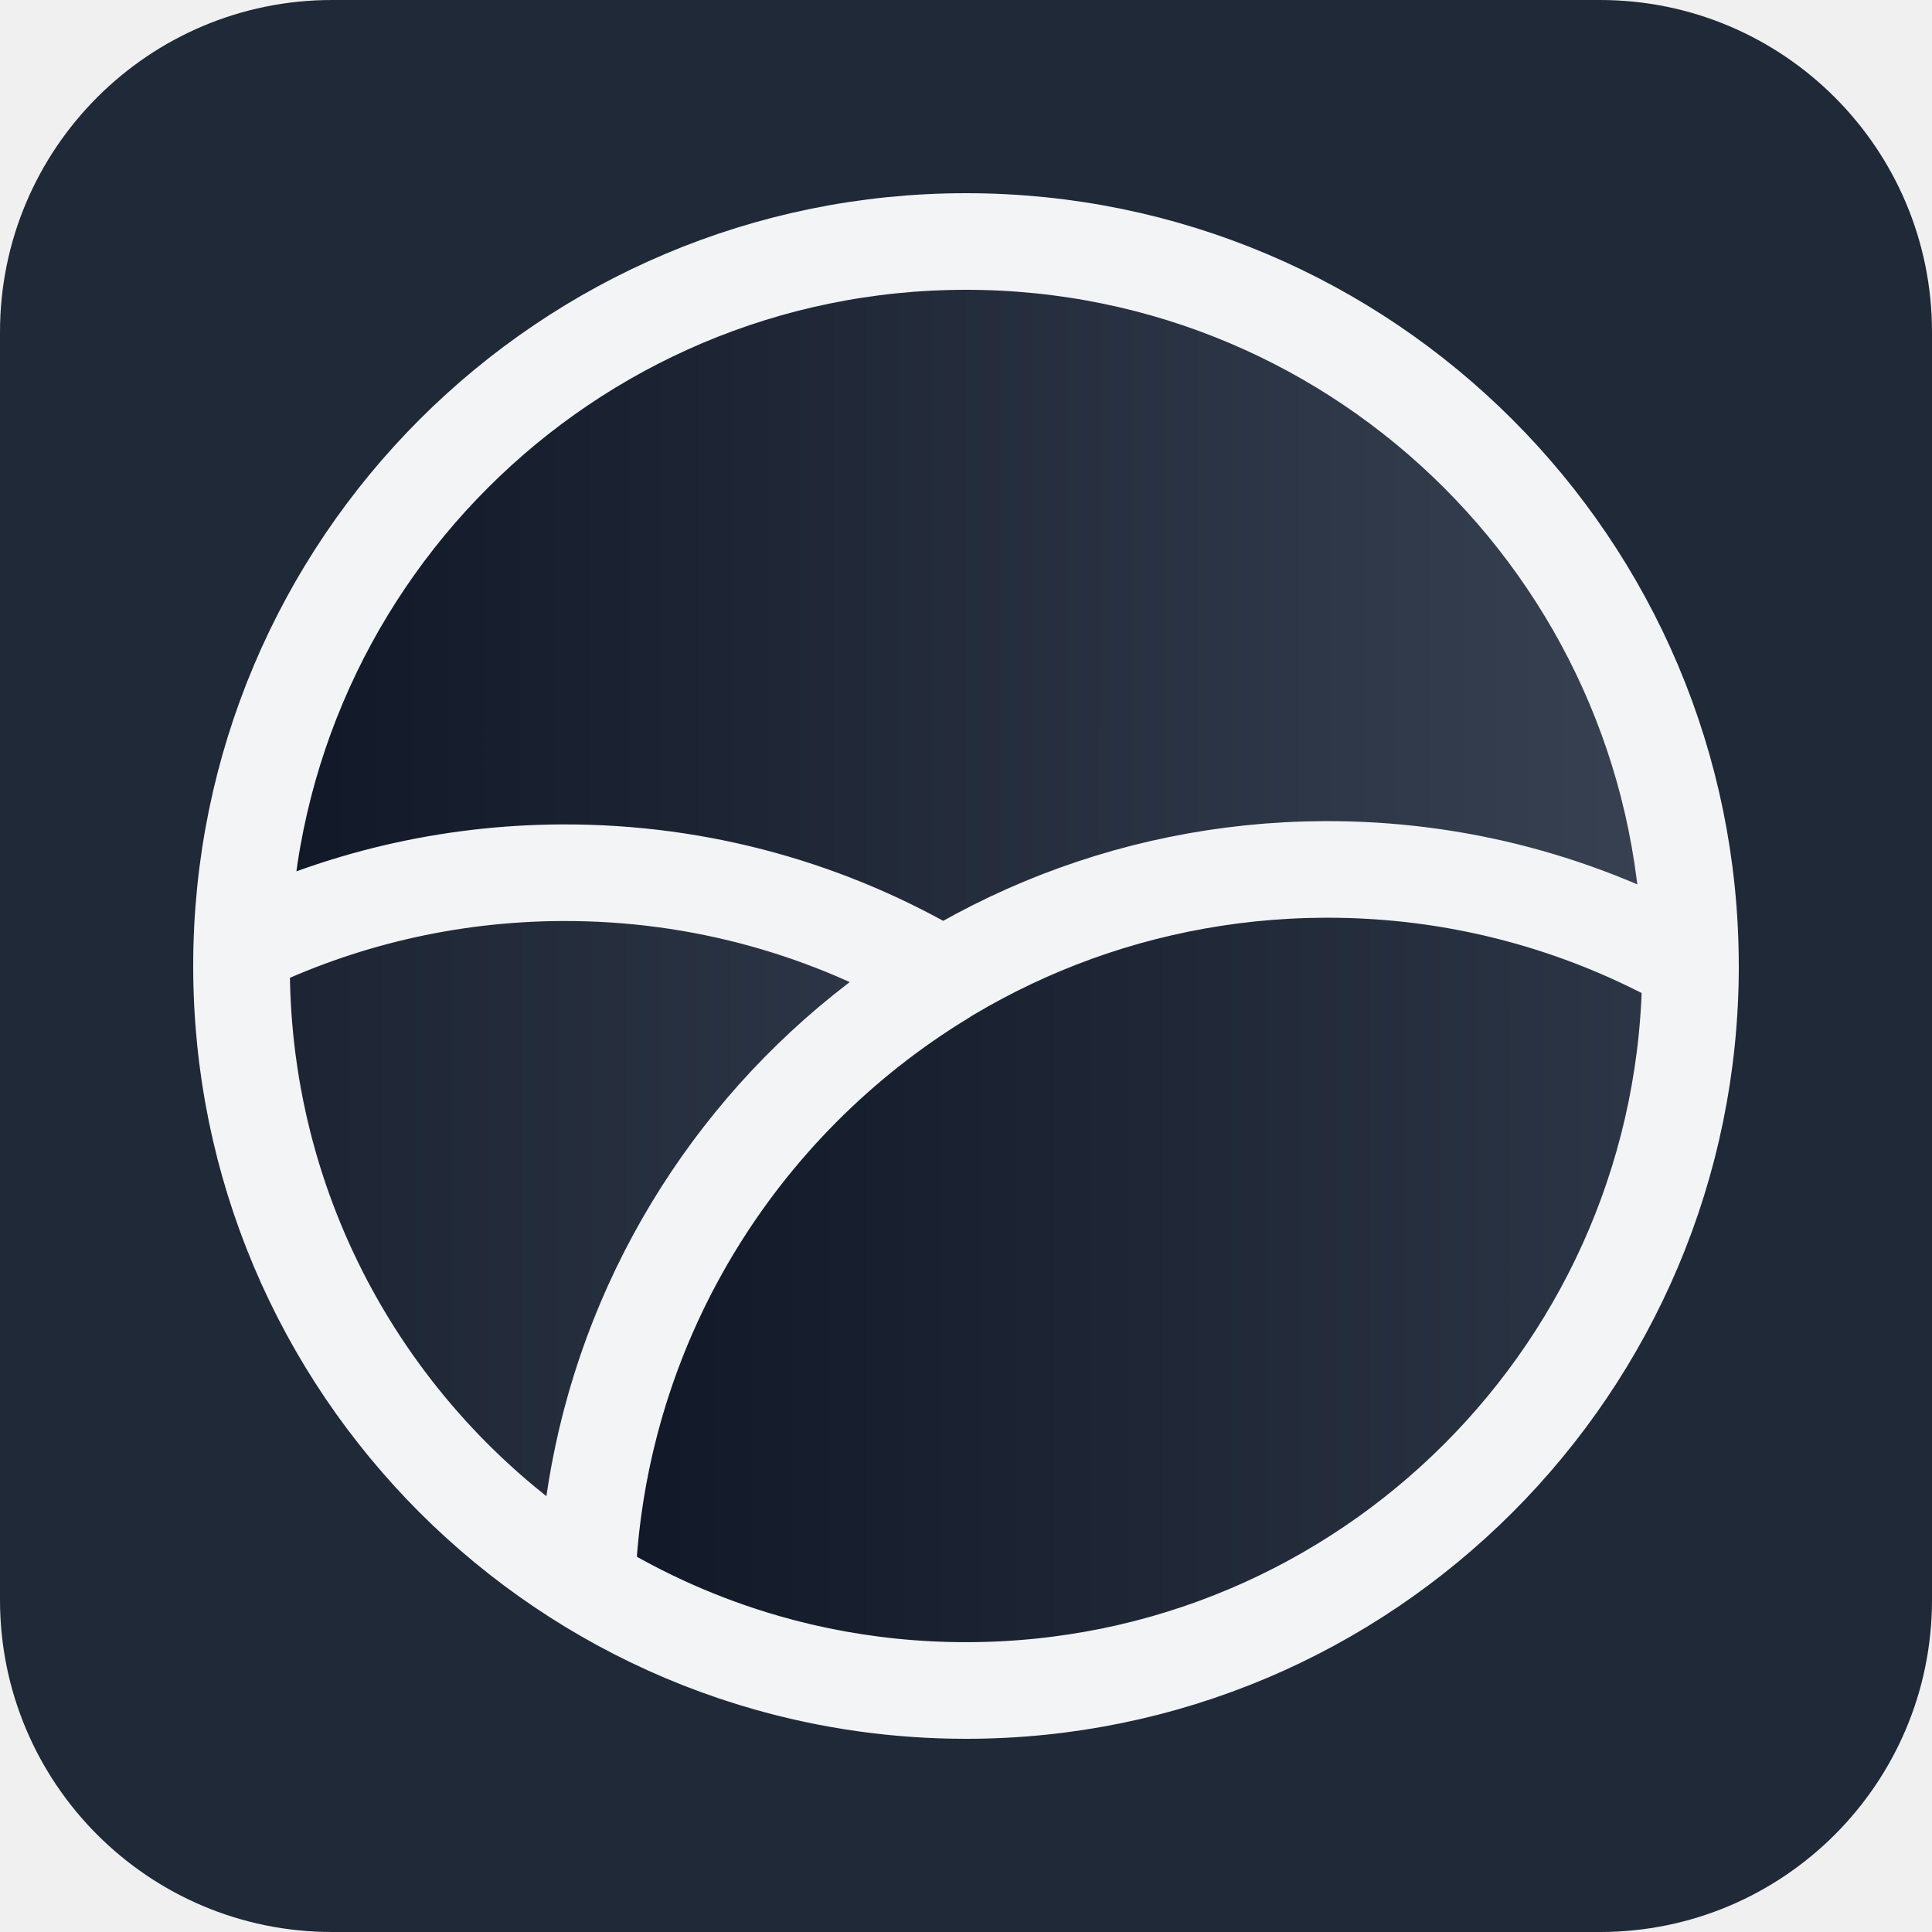
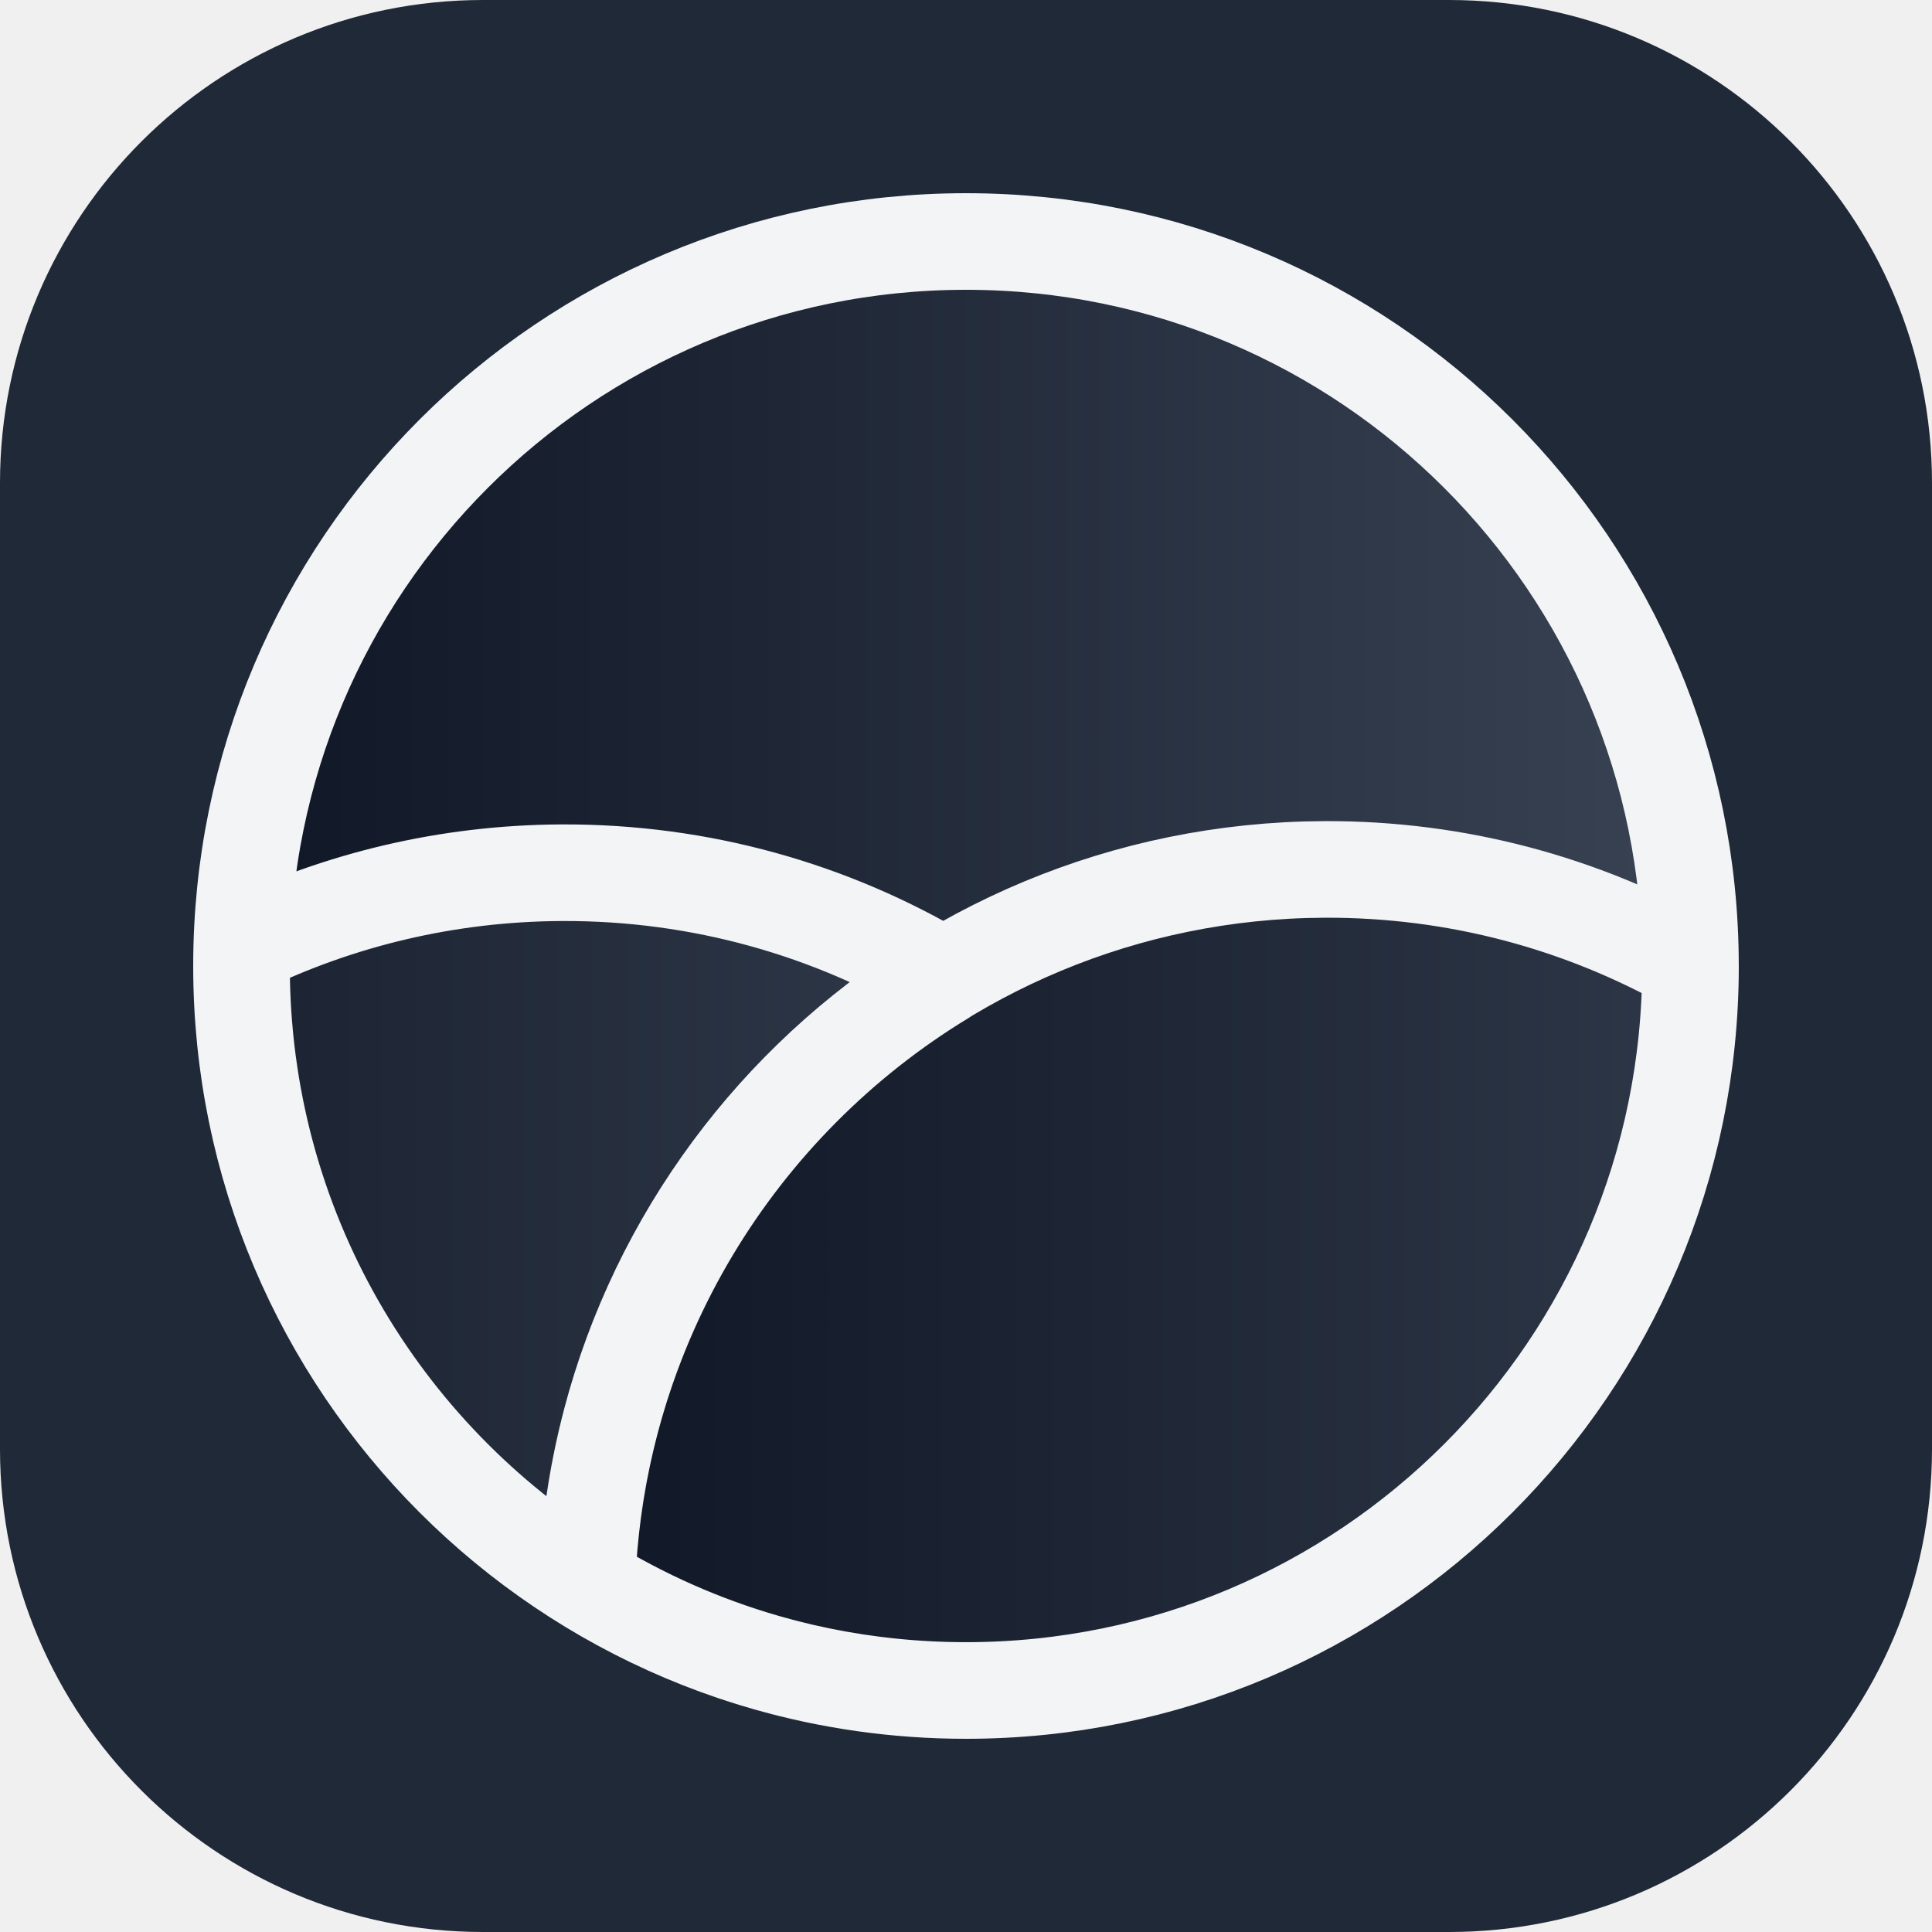
<svg xmlns="http://www.w3.org/2000/svg" fill="none" viewBox="0 0 1280 1280">
  <g clip-path="url(#a)">
    <mask id="b" width="1280" height="1280" x="0" y="0" maskUnits="userSpaceOnUse" style="mask-type:luminance">
-       <rect width="1280" height="1280" fill="#fff" rx="220" />
+       <rect width="1280" height="1280" fill="#fff" rx="320" />
    </mask>
    <g mask="url(#b)">
      <path fill="#1f2937" d="M0 0h1280v1280H0z" />
    </g>
    <g clip-path="url(#c)">
      <path fill="url(#d)" d="M162 640c0-263.992 214.008-478 478-478s478 214.008 478 478-214.008 478-478 478-478-214.008-478-478" />
      <path fill="url(#e)" d="M876.412 577.005C613.086 578.152 399.392 786.997 390 1047.47c72.747 44.69 158.382 70.53 250.056 70.53C904.018 1118 1118 904.279 1118 640.639c0-.354-.03-.702-.03-1.057-71.38-40.129-153.789-62.959-241.558-62.577" />
      <path fill="url(#f)" d="M372.75 579.005c-75.441.33-146.797 17.848-210.427 48.791-.112 4.25-.323 8.485-.323 12.763 0 172.323 90.962 323.312 227.32 407.441 6.096-169.739 98.522-317.516 234.68-400.412-73.504-43.898-159.46-68.984-251.25-68.583" />
      <path stroke="#f3f4f6" stroke-linecap="round" stroke-linejoin="round" stroke-miterlimit="10" stroke-width="64" d="M388.875 1049.07c-137.283-84.463-228.864-236.055-228.864-409.066 0-4.296.213-8.547.324-12.815 64.063-31.066 135.905-48.654 211.857-48.986 92.415-.403 178.955 24.785 252.959 68.857-137.084 83.228-230.138 231.594-236.276 402.01m0 0c9.434-261.903 224.043-471.898 488.496-473.052 88.145-.383 170.909 22.571 242.589 62.923.01.356.04.707.04 1.063C1120 905.096 905.096 1120 640.004 1120c-92.068 0-178.069-25.98-251.129-70.93M160 639.992C160 374.9 374.9 160 639.992 160s479.988 214.9 479.988 479.992-214.894 479.988-479.988 479.988S160 905.086 160 639.992" />
    </g>
  </g>
  <defs>
    <linearGradient id="d" x1="190" x2="1090" y1="640" y2="640" gradientUnits="userSpaceOnUse">
      <stop stop-color="#111827" />
      <stop offset="1" stop-color="#374151" />
    </linearGradient>
    <linearGradient id="e" x1="412.3" x2="1357.5" y1="1076.5" y2="1076.5" gradientUnits="userSpaceOnUse">
      <stop stop-color="#111827" />
      <stop offset="1" stop-color="#374151" />
    </linearGradient>
    <linearGradient id="f" x1="-104.2" x2="841" y1="1079" y2="1079" gradientUnits="userSpaceOnUse">
      <stop stop-color="#111827" />
      <stop offset="1" stop-color="#374151" />
    </linearGradient>
    <clipPath id="a">
      <path fill="#fff" d="M0 0h1280v1280H0z" />
    </clipPath>
    <clipPath id="c">
      <path fill="#fff" d="M128 128h1024v1024H128z" />
    </clipPath>
  </defs>
</svg>
